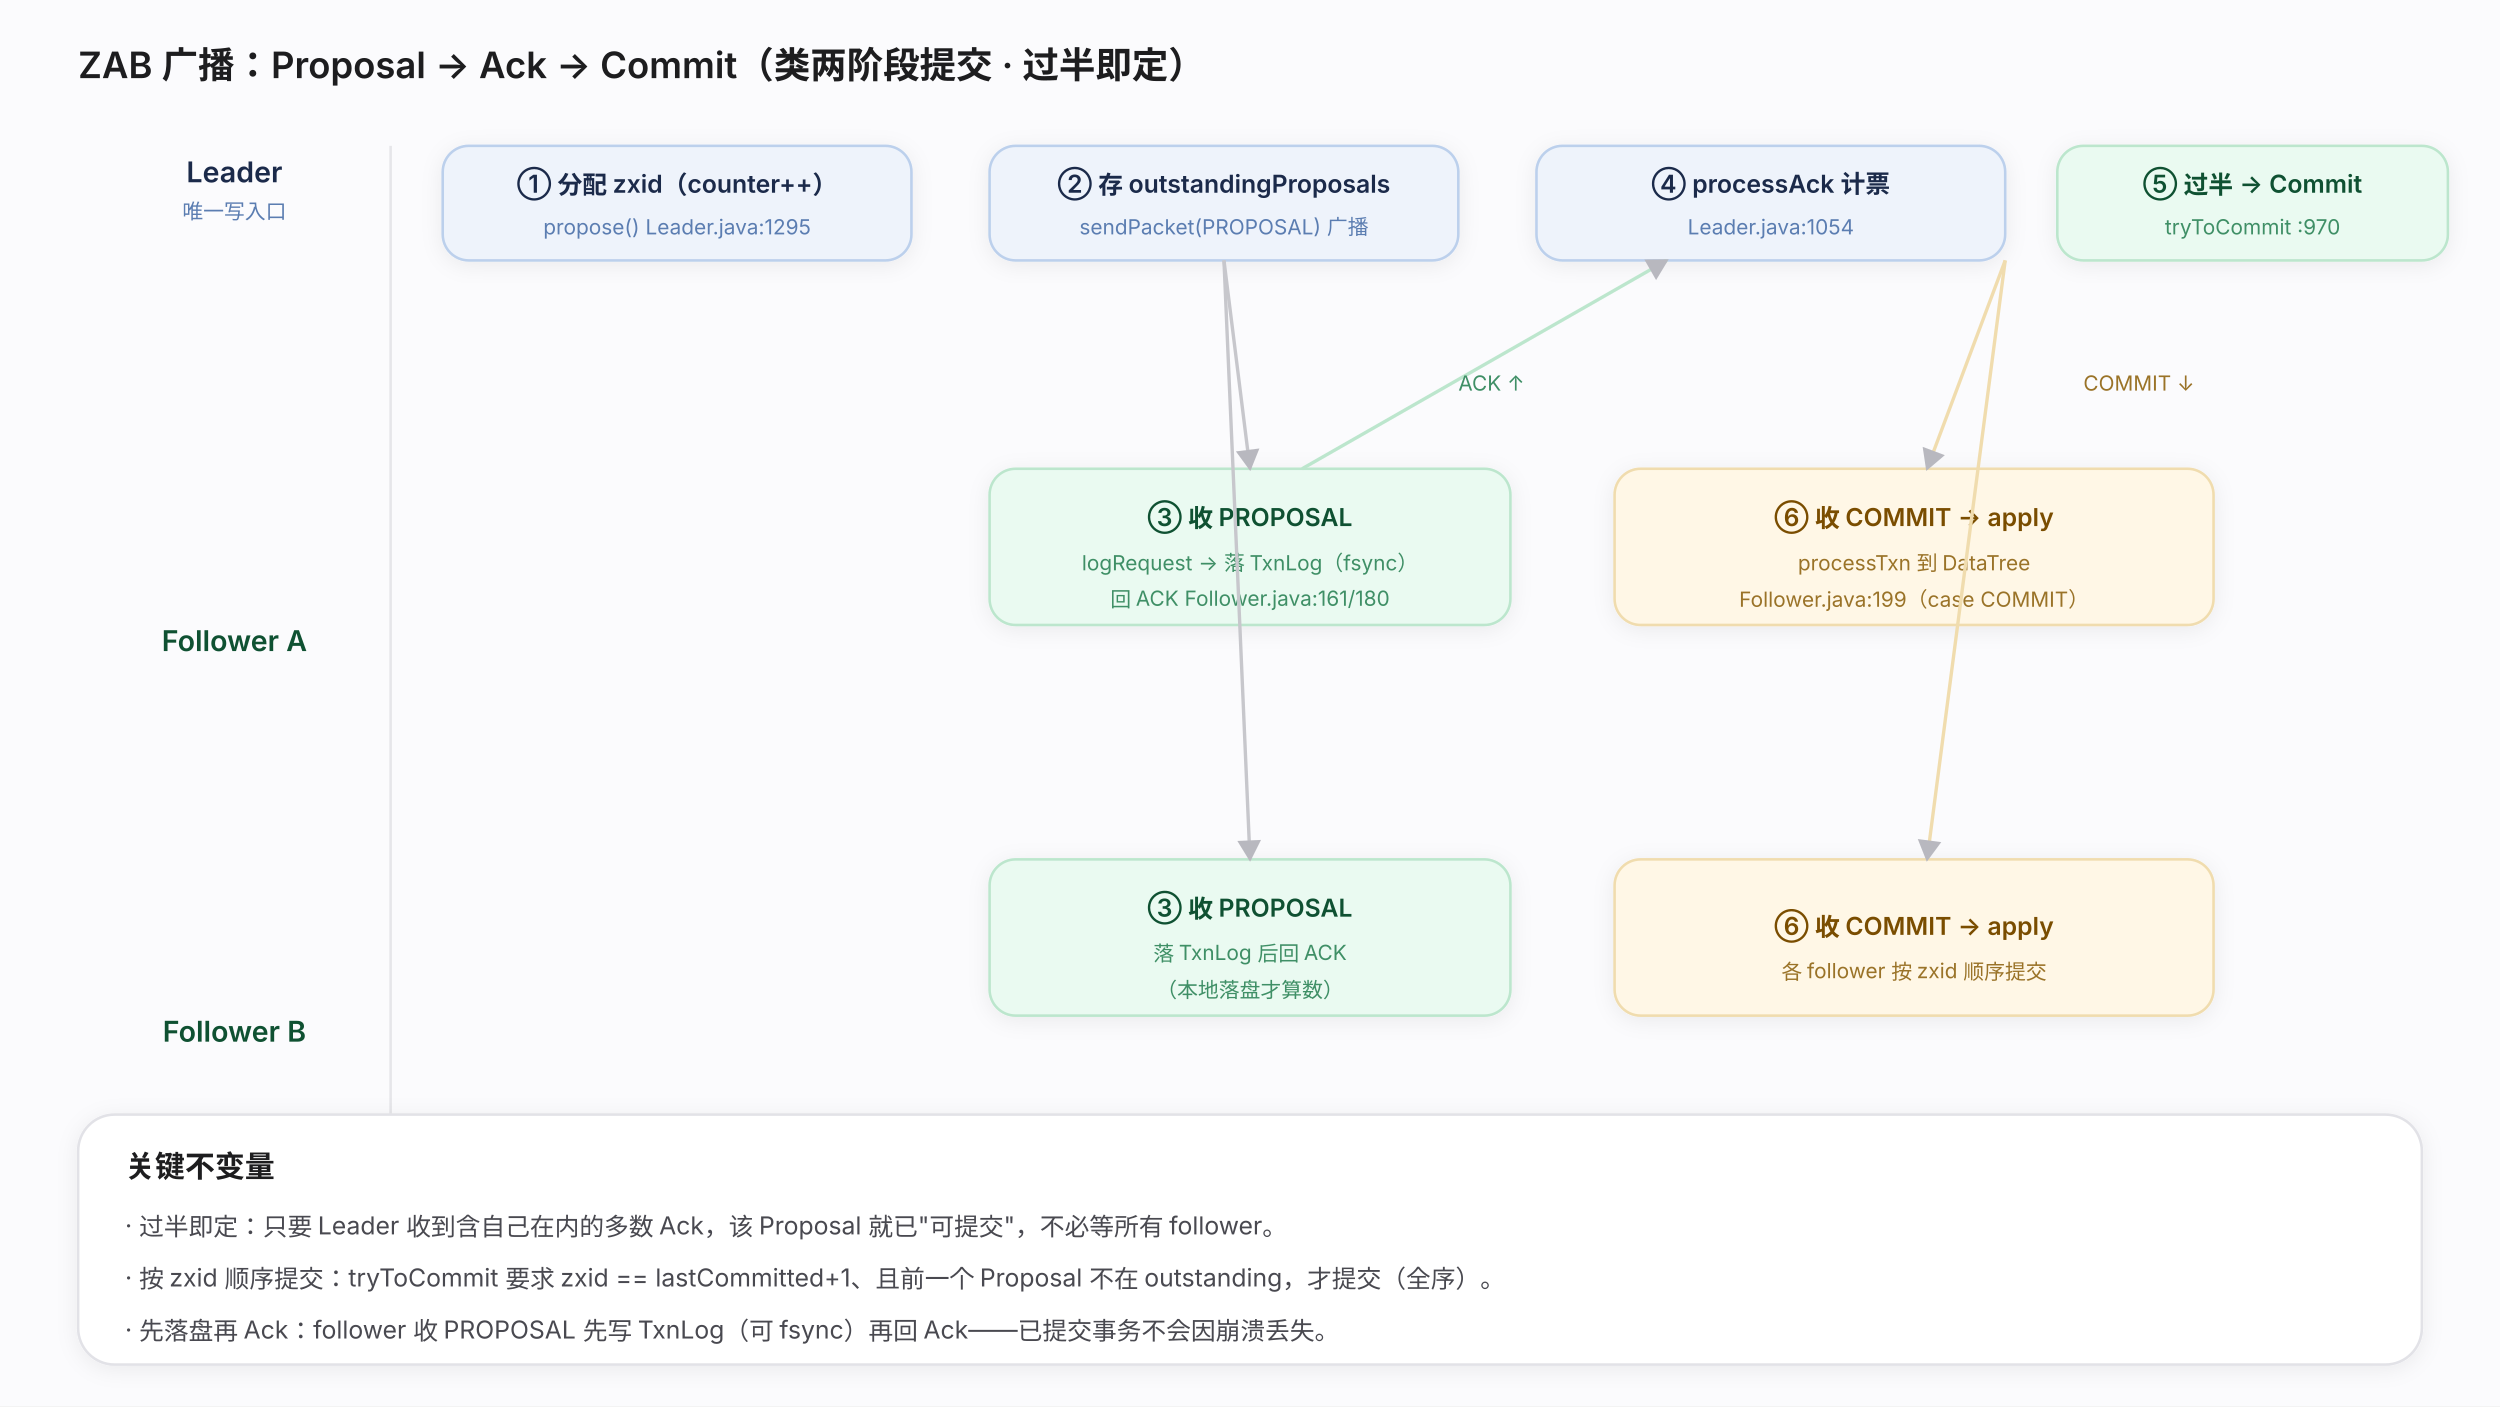
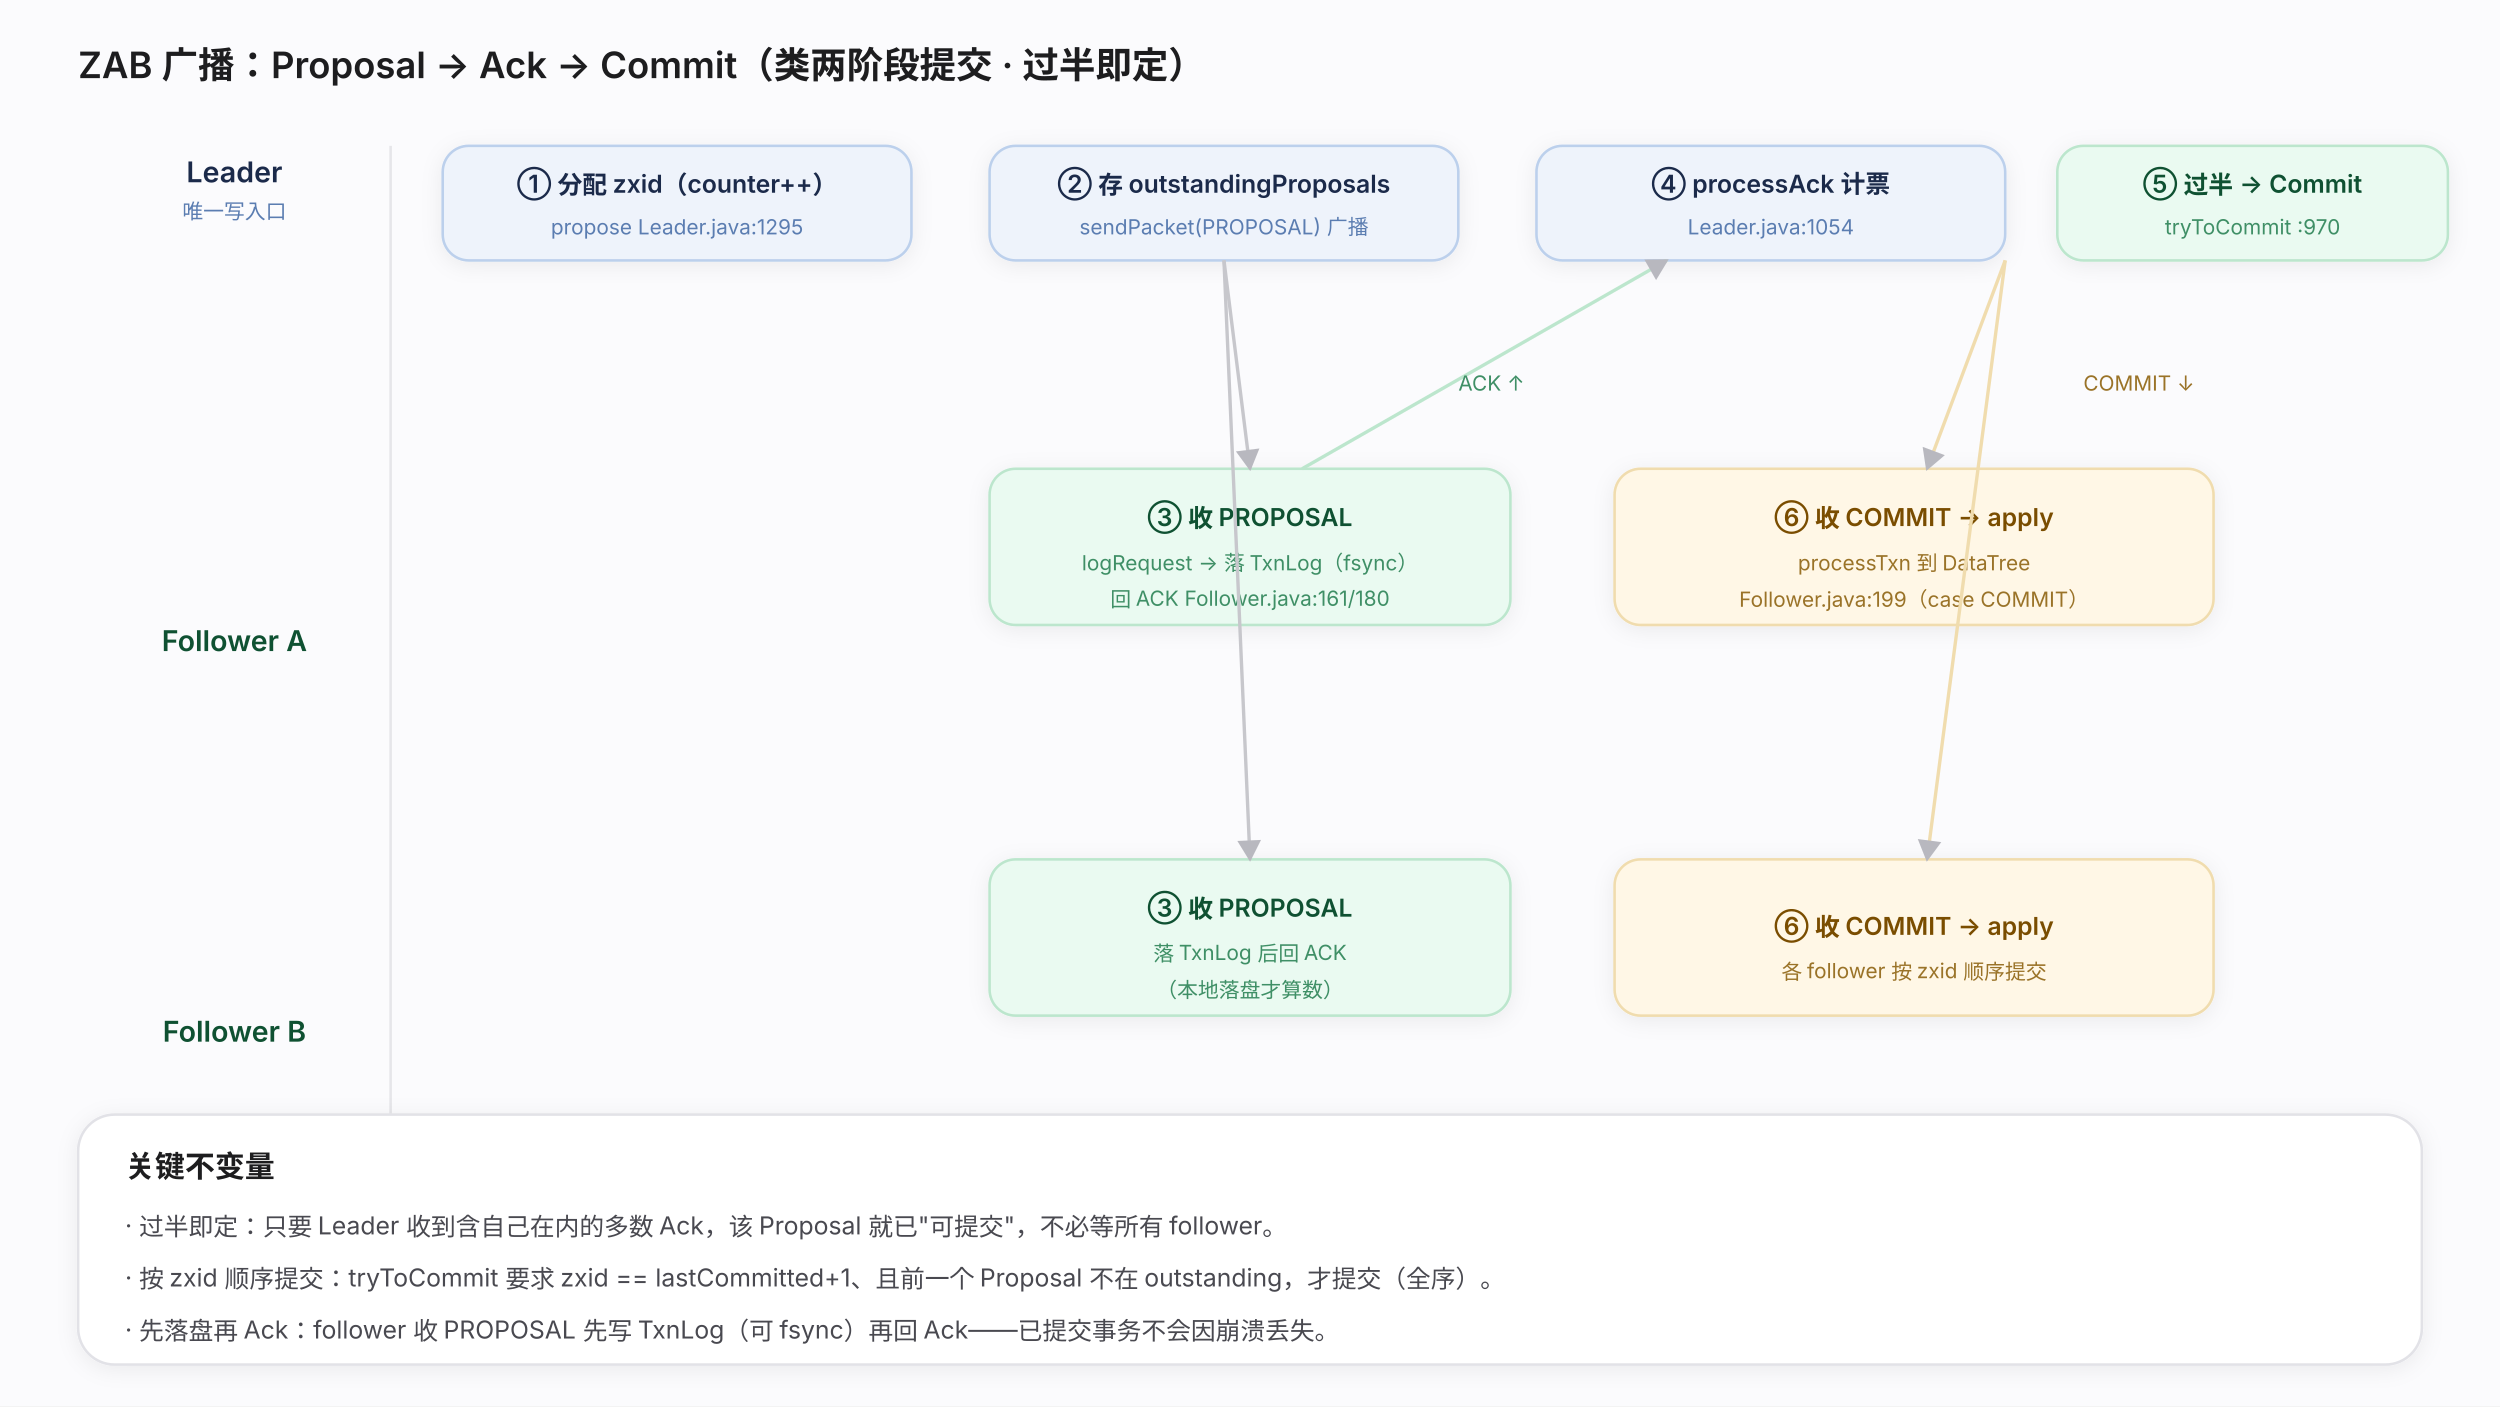
<svg xmlns="http://www.w3.org/2000/svg" width="960" height="540" viewBox="0 0 960 540" font-family="-apple-system,BlinkMacSystemFont,'SF Pro Display','Helvetica Neue','PingFang SC','Microsoft YaHei',sans-serif">
  <defs>
    <filter id="soft" x="-20%" y="-20%" width="140%" height="140%">
      <feDropShadow dx="0" dy="1.5" stdDeviation="4" flood-color="#1d1d1f" flood-opacity="0.07" />
    </filter>
    <marker id="ar" viewBox="0 0 10 10" refX="8" refY="5" markerWidth="7" markerHeight="7" orient="auto-start-reverse">
      <path d="M0,0 L9,5 L0,10 z" fill="#b8b8bf" />
    </marker>
  </defs>
  <rect width="960" height="540" fill="#fbfbfd" />
  <text x="30" y="30" font-size="14" font-weight="600" fill="#1d1d1f">ZAB 广播：Proposal → Ack → Commit（类两阶段提交 · 过半即定）</text>
  <text x="90" y="70" font-size="11" font-weight="600" fill="#1b2a4a" text-anchor="middle">Leader</text>
  <text x="90" y="84" font-size="8" fill="#5b7db1" text-anchor="middle">唯一写入口</text>
  <text x="90" y="250" font-size="11" font-weight="600" fill="#0f5132" text-anchor="middle">Follower A</text>
  <text x="90" y="400" font-size="11" font-weight="600" fill="#0f5132" text-anchor="middle">Follower B</text>
  <line x1="150" y1="56" x2="150" y2="470" stroke="#e6e6ea" />
  <rect x="170" y="56" width="180" height="44" rx="10" fill="#eef3fb" stroke="#bcd0ec" filter="url(#soft)" />
  <text x="260" y="74" font-size="9.5" font-weight="600" fill="#1b2a4a" text-anchor="middle">① 分配 zxid（counter++）</text>
-   <text x="260" y="90" font-size="8" fill="#5b7db1" text-anchor="middle">propose()  Leader.java:1295</text>
+   <text x="260" y="90" font-size="8" fill="#5b7db1" text-anchor="middle">propose  Leader.java:1295</text>
  <rect x="380" y="56" width="180" height="44" rx="10" fill="#eef3fb" stroke="#bcd0ec" filter="url(#soft)" />
  <text x="470" y="74" font-size="9.5" font-weight="600" fill="#1b2a4a" text-anchor="middle">② 存 outstandingProposals</text>
  <text x="470" y="90" font-size="8" fill="#5b7db1" text-anchor="middle">sendPacket(PROPOSAL) 广播</text>
  <rect x="590" y="56" width="180" height="44" rx="10" fill="#eef3fb" stroke="#bcd0ec" filter="url(#soft)" />
  <text x="680" y="74" font-size="9.5" font-weight="600" fill="#1b2a4a" text-anchor="middle">④ processAck 计票</text>
  <text x="680" y="90" font-size="8" fill="#5b7db1" text-anchor="middle">Leader.java:1054</text>
  <rect x="790" y="56" width="150" height="44" rx="10" fill="#eafaf1" stroke="#bce6cd" filter="url(#soft)" />
  <text x="865" y="74" font-size="9.5" font-weight="600" fill="#0f5132" text-anchor="middle">⑤ 过半 → Commit</text>
  <text x="865" y="90" font-size="8" fill="#3f8f66" text-anchor="middle">tryToCommit :970</text>
  <rect x="380" y="180" width="200" height="60" rx="10" fill="#eafaf1" stroke="#bce6cd" filter="url(#soft)" />
  <text x="480" y="202" font-size="9.5" font-weight="600" fill="#0f5132" text-anchor="middle">③ 收 PROPOSAL</text>
  <text x="480" y="219" font-size="8" fill="#3f8f66" text-anchor="middle">logRequest → 落 TxnLog（fsync）</text>
  <text x="480" y="233" font-size="8" fill="#3f8f66" text-anchor="middle">回 ACK  Follower.java:161/180</text>
  <rect x="380" y="330" width="200" height="60" rx="10" fill="#eafaf1" stroke="#bce6cd" filter="url(#soft)" />
  <text x="480" y="352" font-size="9.5" font-weight="600" fill="#0f5132" text-anchor="middle">③ 收 PROPOSAL</text>
  <text x="480" y="369" font-size="8" fill="#3f8f66" text-anchor="middle">落 TxnLog 后回 ACK</text>
  <text x="480" y="383" font-size="8" fill="#3f8f66" text-anchor="middle">（本地落盘才算数）</text>
  <rect x="620" y="180" width="230" height="60" rx="10" fill="#fff7e6" stroke="#f0dcae" filter="url(#soft)" />
  <text x="735" y="202" font-size="9.5" font-weight="600" fill="#7a4d00" text-anchor="middle">⑥ 收 COMMIT → apply</text>
  <text x="735" y="219" font-size="8" fill="#9a7328" text-anchor="middle">processTxn 到 DataTree</text>
  <text x="735" y="233" font-size="8" fill="#9a7328" text-anchor="middle">Follower.java:199（case COMMIT）</text>
  <rect x="620" y="330" width="230" height="60" rx="10" fill="#fff7e6" stroke="#f0dcae" filter="url(#soft)" />
  <text x="735" y="359" font-size="9.5" font-weight="600" fill="#7a4d00" text-anchor="middle">⑥ 收 COMMIT → apply</text>
  <text x="735" y="376" font-size="8" fill="#9a7328" text-anchor="middle">各 follower 按 zxid 顺序提交</text>
  <line x1="470" y1="100" x2="480" y2="180" stroke="#c7c7cc" stroke-width="1.3" marker-end="url(#ar)" />
  <line x1="470" y1="100" x2="480" y2="330" stroke="#c7c7cc" stroke-width="1.3" marker-end="url(#ar)" />
  <line x1="500" y1="180" x2="640" y2="100" stroke="#bce6cd" stroke-width="1.3" marker-end="url(#ar)" />
  <text x="560" y="150" font-size="8" fill="#3f8f66">ACK ↑</text>
  <line x1="770" y1="100" x2="740" y2="180" stroke="#f0dcae" stroke-width="1.3" marker-end="url(#ar)" />
  <line x1="770" y1="100" x2="740" y2="330" stroke="#f0dcae" stroke-width="1.3" marker-end="url(#ar)" />
  <text x="800" y="150" font-size="8" fill="#9a7328">COMMIT ↓</text>
  <rect x="30" y="428" width="900" height="96" rx="14" fill="#ffffff" stroke="#e2e2e7" filter="url(#soft)" />
  <text x="48" y="452" font-size="11.5" font-weight="600" fill="#1d1d1f">关键不变量</text>
  <text x="48" y="474" font-size="9.5" fill="#494950">· 过半即定：只要 Leader 收到含自己在内的多数 Ack，该 Proposal 就已"可提交"，不必等所有 follower。</text>
  <text x="48" y="494" font-size="9.5" fill="#494950">· 按 zxid 顺序提交：tryToCommit 要求 zxid == lastCommitted+1、且前一个 Proposal 不在 outstanding，才提交（全序）。</text>
  <text x="48" y="514" font-size="9.5" fill="#494950">· 先落盘再 Ack：follower 收 PROPOSAL 先写 TxnLog（可 fsync）再回 Ack——已提交事务不会因崩溃丢失。</text>
</svg>
